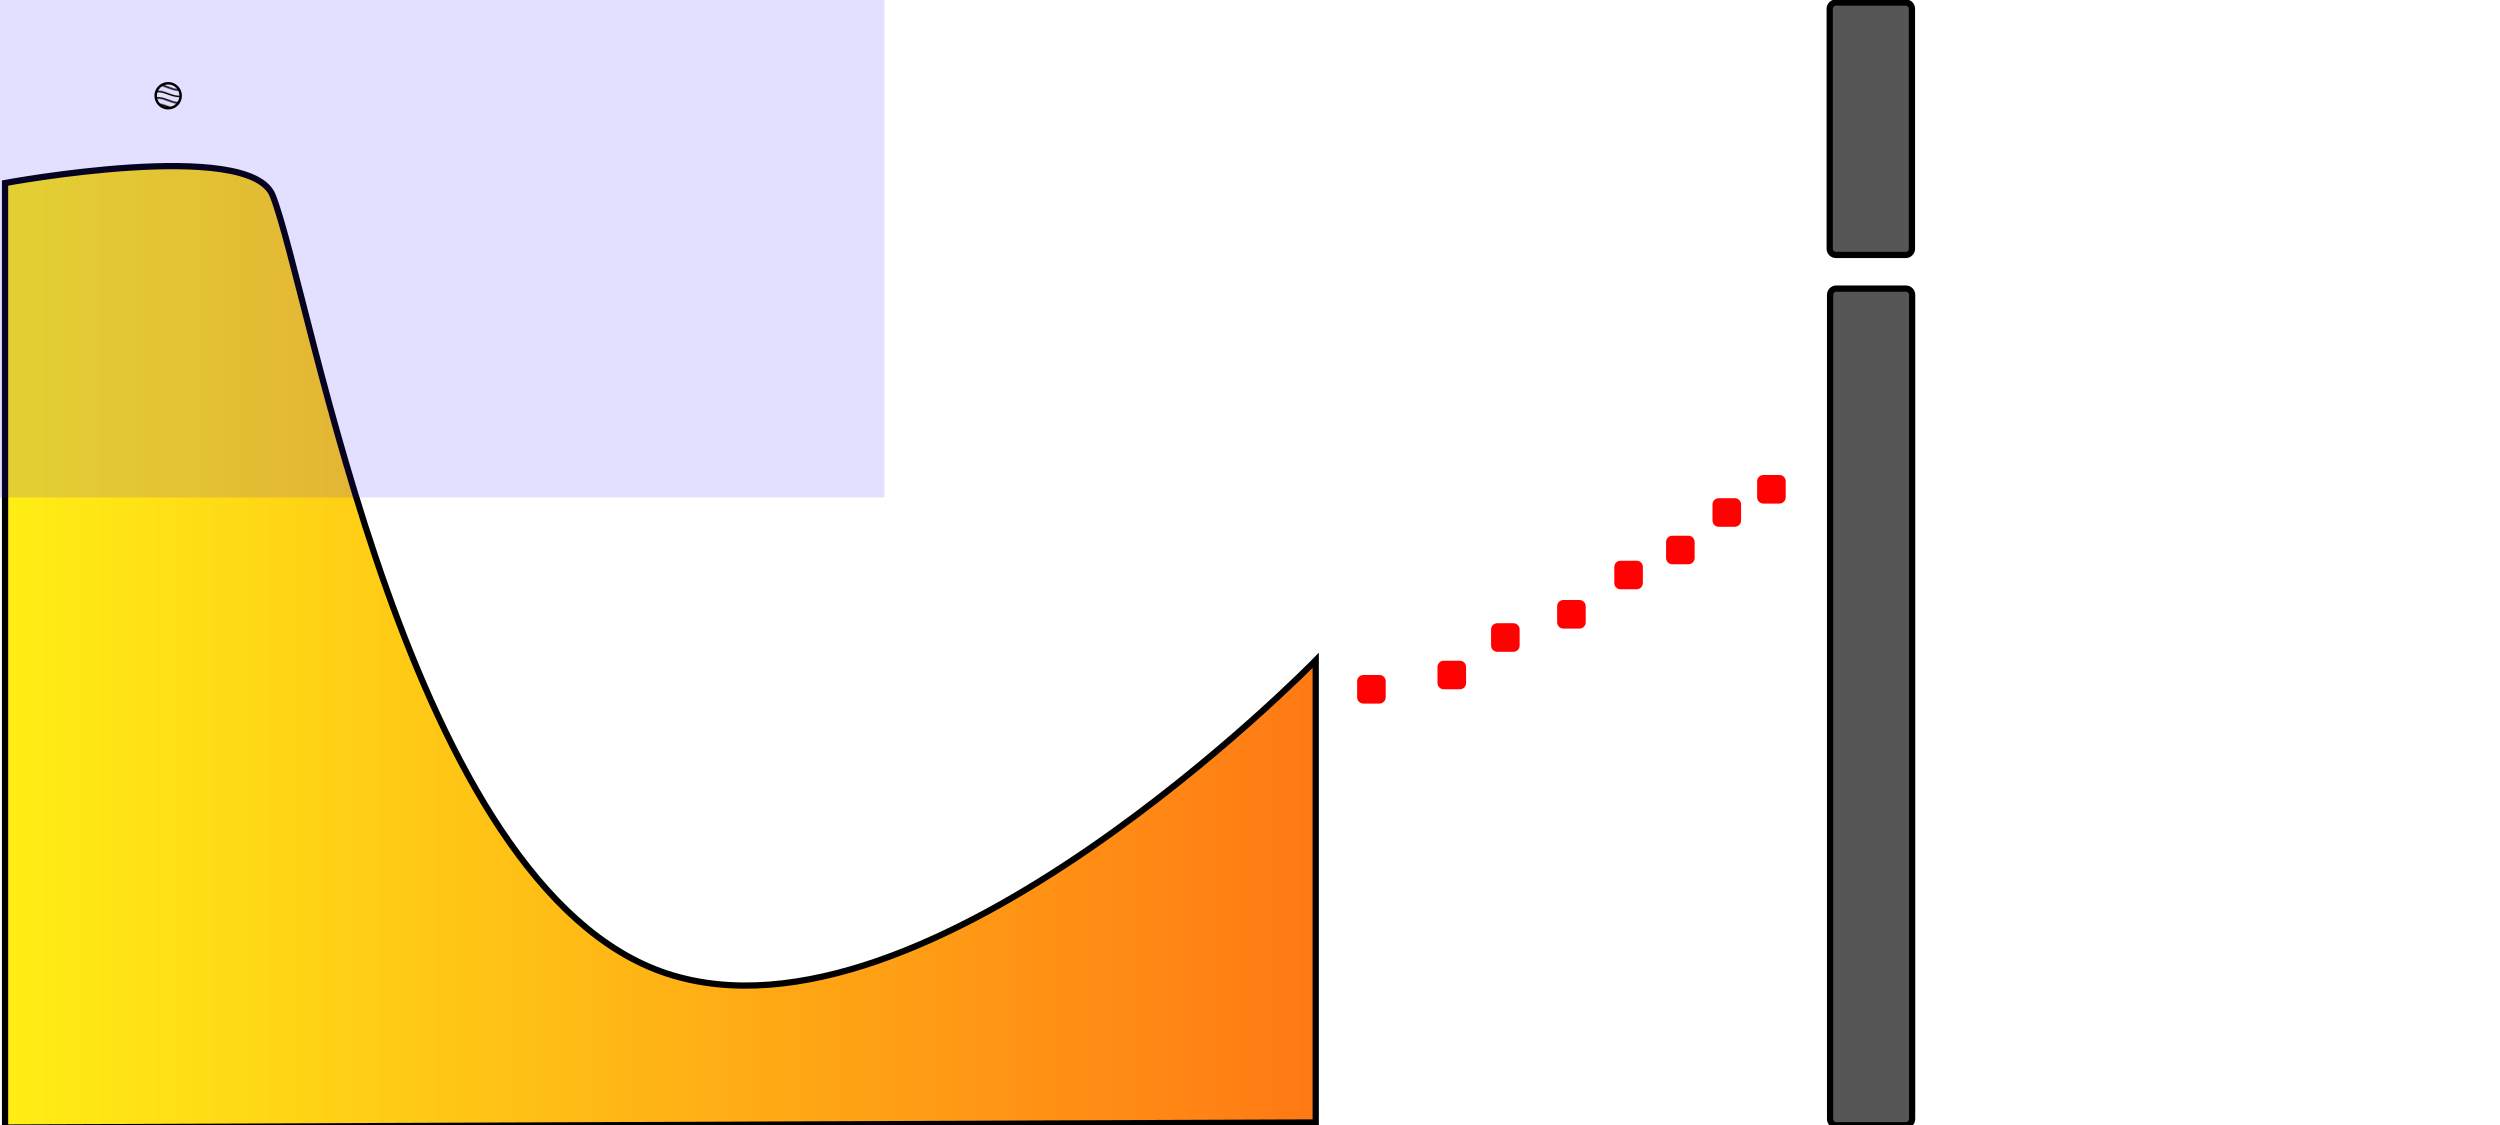
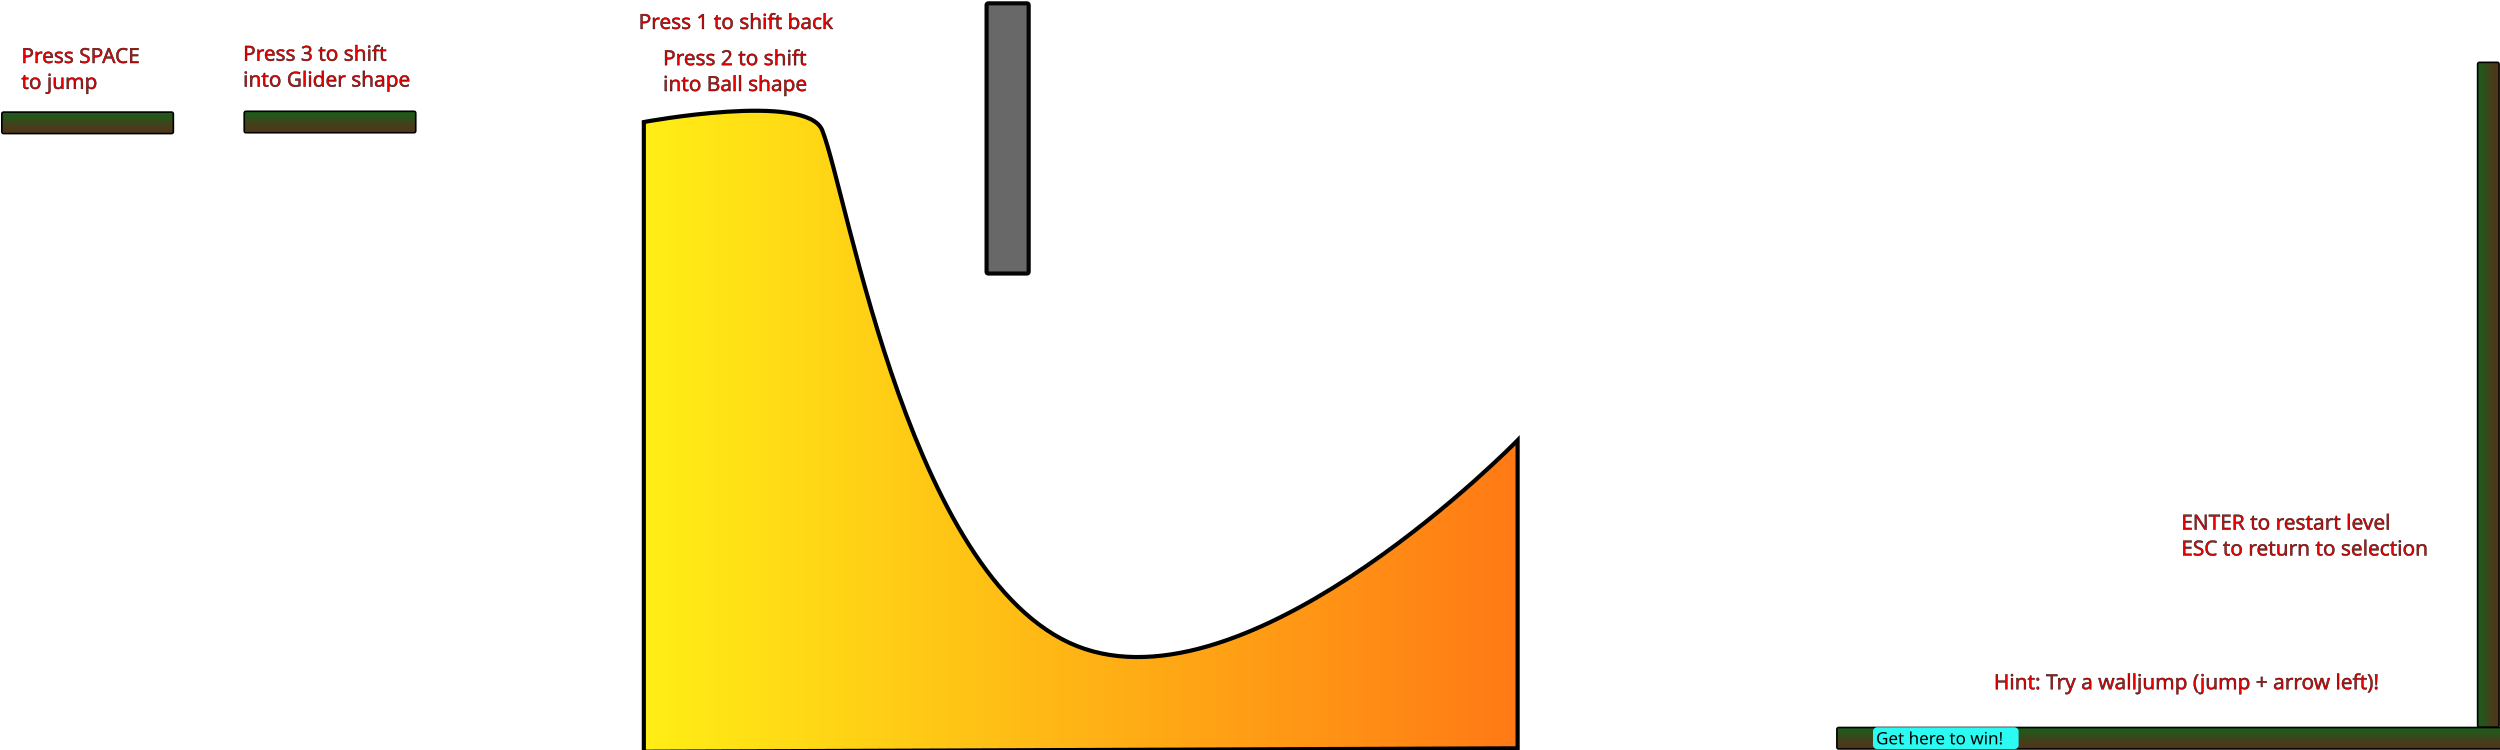
- <svg xmlns="http://www.w3.org/2000/svg" xmlns:xlink="http://www.w3.org/1999/xlink" width="2000" height="900" viewBox="0 0 2000 900" id="svg2" version="1.1">
+ <svg xmlns="http://www.w3.org/2000/svg" xmlns:xlink="http://www.w3.org/1999/xlink" width="3000" height="900" viewBox="0 0 3000 900" id="svg2" version="1.1">
  <defs id="defs4">
+     <pattern xlink:href="#Wavy" id="pattern12938" patternTransform="translate(-58.58885,-1.010153)" />
    <pattern id="Wavy" height="5.181" width="30.066" patternUnits="userSpaceOnUse">
      <path id="path5586" d="M 7.597,0.061 C 5.079,-0.187 2.656,0.302 -0.01,1.788 L -0.01,3.061 C 2.773,1.431 5.173,1.052 7.472,1.280 C 9.770,1.508 11.969,2.361 14.253,3.218 C 18.820,4.931 23.804,6.676 30.066,3.061 L 30.062,1.788 C 23.622,5.497 19.246,3.770 14.691,2.061 C 12.413,1.207 10.115,0.311 7.597,0.061 z " style="fill:black;stroke:none;" />
    </pattern>
    <linearGradient id="linearGradient4168">
      <stop style="stop-color:#ffee15;stop-opacity:1;" offset="0" id="stop4170" />
      <stop style="stop-color:#ff7915;stop-opacity:1" offset="1" id="stop4172" />
    </linearGradient>
-     <linearGradient xlink:href="#linearGradient4168" id="linearGradient4174" x1="3.541" y1="667.164" x2="1053.079" y2="667.164" gradientUnits="userSpaceOnUse" />
+     <linearGradient xlink:href="#linearGradient4168" id="linearGradient4174" x1="3.541" y1="667.164" x2="1053.079" y2="667.164" gradientUnits="userSpaceOnUse" gradientTransform="translate(768.5715,0)" />
+     <linearGradient gradientTransform="matrix(3.146718,0,0,3.393477,-171.8336,-2857.488)" xlink:href="#linearGradient6496" id="linearGradient10336" x1="89.898" y1="926.851" x2="89.898" y2="932.407" gradientUnits="userSpaceOnUse" />
+     <linearGradient id="linearGradient6496">
+       <stop style="stop-color:#1b5d1a;stop-opacity:1;" offset="0" id="stop6498" />
+       <stop style="stop-color:#4c391b;stop-opacity:1" offset="1" id="stop6500" />
+     </linearGradient>
+     <linearGradient gradientTransform="matrix(3.146718,0,0,3.393477,119.0385,-2858.455)" xlink:href="#linearGradient6496" id="linearGradient10336-1" x1="89.898" y1="926.851" x2="89.898" y2="932.407" gradientUnits="userSpaceOnUse" />
+     <linearGradient gradientTransform="matrix(12.19691,0,0,3.393477,1529.719,-2119.024)" xlink:href="#linearGradient6496" id="linearGradient10336-1-8" x1="89.898" y1="926.851" x2="89.898" y2="932.407" gradientUnits="userSpaceOnUse" />
+     <linearGradient gradientTransform="matrix(12.19691,0,0,3.393478,-1699.523,-171.2343)" xlink:href="#linearGradient6496" id="linearGradient10336-1-8-4" x1="89.898" y1="926.851" x2="89.898" y2="932.407" gradientUnits="userSpaceOnUse" />
  </defs>
  <g id="layer1" transform="translate(0,-152.3634)">
-     <path style="fill:url(#linearGradient4174);fill-opacity:1;fill-rule:evenodd;stroke:#000000;stroke-width:5;stroke-linecap:butt;stroke-linejoin:miter;stroke-miterlimit:4;stroke-dasharray:none;stroke-opacity:1" d="m 4.041,1054.384 0,-755.594 c 0,0 195.97,-36.365 214.152,10.102 31.252,79.865 107.076,553.564 315.168,622.254 208.091,68.69 519.218,-250.518 519.218,-250.518 l 0,369.716 z" id="path4166" />
-     <rect style="fill:#565656;fill-opacity:1;fill-rule:nonzero;stroke:#000000;stroke-width:5;stroke-linejoin:miter;stroke-miterlimit:4;stroke-dasharray:none;stroke-opacity:1" id="rect5675" width="65.625" height="669.325" x="1464.064" y="383.227" ry="5" rx="5">
-       </rect>
-     <rect style="fill:#565656;fill-opacity:1;fill-rule:nonzero;stroke:#000000;stroke-width:5;stroke-miterlimit:4;stroke-dasharray:none;stroke-opacity:1" id="rect5677" width="65.8" height="201.936" x="1463.767" y="154.394" ry="5" rx="5">
-       </rect>
+     <path style="fill:url(#linearGradient4174);fill-opacity:1;fill-rule:evenodd;stroke:#000000;stroke-width:5;stroke-linecap:butt;stroke-linejoin:miter;stroke-miterlimit:4;stroke-dasharray:none;stroke-opacity:1" d="m 772.612,1054.384 0,-755.594 c 0,0 195.97,-36.365 214.152,10.102 31.252,79.865 107.076,553.564 315.168,622.254 208.091,68.69 519.218,-250.518 519.218,-250.518 l 0,369.716 z" id="path4166" />
+     <rect style="fill:url(#linearGradient10336);fill-opacity:1;fill-rule:nonzero;stroke:#000000;stroke-width:2;stroke-linejoin:miter;stroke-miterlimit:4;stroke-dasharray:none;stroke-opacity:1" id="rect6323" width="205.819" height="25.709" x="2.198" y="286.902" rx="2" ry="2" />
+     <rect style="fill:url(#linearGradient10336-1);fill-opacity:1;fill-rule:nonzero;stroke:#000000;stroke-width:2;stroke-linejoin:miter;stroke-miterlimit:4;stroke-dasharray:none;stroke-opacity:1" id="rect6323-4" width="205.819" height="25.709" x="293.07" y="285.935" rx="2" ry="2" />
+     <rect style="opacity:0.98;fill:#656565;fill-opacity:1;fill-rule:nonzero;stroke:#000000;stroke-width:5;stroke-miterlimit:4;stroke-dasharray:none;stroke-opacity:1" id="rect12936" width="50.508" height="324.259" x="1183.899" y="156.358" rx="2" ry="2" />
+     <rect style="fill:url(#linearGradient10336-1-8);fill-opacity:1;fill-rule:nonzero;stroke:#000000;stroke-width:2;stroke-linejoin:miter;stroke-miterlimit:4;stroke-dasharray:none;stroke-opacity:1" id="rect6323-4-6" width="797.768" height="25.709" x="2204.279" y="1025.367" rx="2" ry="2" />
+     <rect style="fill:url(#linearGradient10336-1-8-4);fill-opacity:1;fill-rule:nonzero;stroke:#000000;stroke-width:2;stroke-linejoin:miter;stroke-miterlimit:4;stroke-dasharray:none;stroke-opacity:1" id="rect6323-4-6-8" width="797.768" height="25.709" x="-1024.963" y="2973.156" rx="2" ry="2" transform="matrix(0,-1,1,0,0,0)" />
  </g>
-   <g id="layer2" style="display:inline">
+   <g id="layer3">
+     <text xml:space="preserve" style="font-style:normal;font-weight:normal;font-size:24.903px;line-height:125%;font-family:sans-serif;letter-spacing:0px;word-spacing:0px;fill:#f00000;fill-opacity:1;stroke:#000000;stroke-width:0.5;stroke-linecap:butt;stroke-linejoin:miter;stroke-miterlimit:4;stroke-dasharray:none;stroke-opacity:1" x="25.602" y="228.441" id="text12930" transform="matrix(1.002174,0,0,0.997831,0,-152.3634)">
+       <tspan id="tspan12932" x="25.602" y="228.441" style="stroke-width:0.5;stroke-miterlimit:4;stroke-dasharray:none">Press SPACE</tspan>
+       <tspan x="25.602" y="259.57" id="tspan12934" style="stroke-width:0.5;stroke-miterlimit:4;stroke-dasharray:none">to jump</tspan>
+     </text>
+     <text xml:space="preserve" style="font-style:normal;font-weight:normal;font-size:24.903px;line-height:125%;font-family:sans-serif;letter-spacing:0px;word-spacing:0px;fill:#f00000;fill-opacity:1;stroke:#000000;stroke-width:0.5;stroke-linecap:butt;stroke-linejoin:miter;stroke-miterlimit:4;stroke-dasharray:none;stroke-opacity:1" x="291.107" y="225.736" id="text12930-6" transform="matrix(1.002174,0,0,0.997831,0,-152.3634)">
+       <tspan x="291.107" y="225.736" id="tspan12934-1" style="stroke-width:0.5;stroke-miterlimit:4;stroke-dasharray:none">Press 3 to shift </tspan>
+       <tspan x="291.107" y="256.865" style="stroke-width:0.5;stroke-miterlimit:4;stroke-dasharray:none" id="tspan12963">into Glider shape</tspan>
+     </text>
+     <text xml:space="preserve" style="font-style:normal;font-weight:normal;font-size:24.903px;line-height:125%;font-family:sans-serif;letter-spacing:0px;word-spacing:0px;fill:#f00000;fill-opacity:1;stroke:#000000;stroke-width:0.5;stroke-linecap:butt;stroke-linejoin:miter;stroke-miterlimit:4;stroke-dasharray:none;stroke-opacity:1" x="764.735" y="34.791" id="text12930-6-6" transform="scale(1.002174,0.997831)">
+       <tspan x="764.735" y="34.791" style="stroke-width:0.5;stroke-miterlimit:4;stroke-dasharray:none" id="tspan12963-9">Press 1 to shift back</tspan>
+     </text>
+     <text xml:space="preserve" style="font-style:normal;font-weight:normal;font-size:24.903px;line-height:125%;font-family:sans-serif;letter-spacing:0px;word-spacing:0px;fill:#f00000;fill-opacity:1;stroke:#000000;stroke-width:0.5;stroke-linecap:butt;stroke-linejoin:miter;stroke-miterlimit:4;stroke-dasharray:none;stroke-opacity:1" x="793.966" y="78.322" id="text12930-6-8" transform="scale(1.002174,0.997831)">
+       <tspan x="793.966" y="78.322" id="tspan12934-1-8" style="stroke-width:0.5;stroke-miterlimit:4;stroke-dasharray:none">Press 2 to shift </tspan>
+       <tspan x="793.966" y="109.451" style="stroke-width:0.5;stroke-miterlimit:4;stroke-dasharray:none" id="tspan12963-2">into Ball shape</tspan>
+     </text>
+     <text xml:space="preserve" style="font-style:normal;font-weight:normal;font-size:24.903px;line-height:125%;font-family:sans-serif;letter-spacing:0px;word-spacing:0px;fill:#f00000;fill-opacity:1;stroke:#000000;stroke-width:0.5;stroke-linecap:butt;stroke-linejoin:miter;stroke-miterlimit:4;stroke-dasharray:none;stroke-opacity:1" x="2611.848" y="636.894" id="text12930-6-6-6" transform="scale(1.002174,0.997831)">
+       <tspan x="2611.848" y="636.894" style="stroke-width:0.5;stroke-miterlimit:4;stroke-dasharray:none" id="tspan12963-9-3">ENTER to restart level</tspan>
+       <tspan x="2611.848" y="668.023" style="stroke-width:0.5;stroke-miterlimit:4;stroke-dasharray:none" id="tspan13128">ESC to return to selection</tspan>
+     </text>
+     <text xml:space="preserve" style="font-style:normal;font-weight:normal;font-size:24.903px;line-height:125%;font-family:sans-serif;letter-spacing:0px;word-spacing:0px;fill:#f00000;fill-opacity:1;stroke:#000000;stroke-width:0.5;stroke-linecap:butt;stroke-linejoin:miter;stroke-miterlimit:4;stroke-dasharray:none;stroke-opacity:1" x="2387.504" y="828.861" id="text12930-6-6-6-7" transform="scale(1.002174,0.997831)">
+       <tspan x="2387.504" y="828.861" style="stroke-width:0.5;stroke-miterlimit:4;stroke-dasharray:none" id="tspan13128-3">Hint: Try a walljump (jump + arrow left)!</tspan>
+     </text>
+     <rect style="opacity:0.98;fill:#2bfff7;fill-opacity:1;fill-rule:nonzero;stroke:none;stroke-width:2;stroke-miterlimit:4;stroke-dasharray:none;stroke-opacity:1" id="rect13792" width="174.756" height="26.264" x="2247.589" y="872.726" rx="5" ry="5" />
+     <text xml:space="preserve" style="font-style:normal;font-weight:normal;font-size:20.422px;line-height:125%;font-family:sans-serif;letter-spacing:0px;word-spacing:0px;fill:#000000;fill-opacity:1;stroke:none;stroke-width:1px;stroke-linecap:butt;stroke-linejoin:miter;stroke-opacity:1" x="2251.263" y="893.206" id="text13796">
+       <tspan id="tspan13798" x="2251.263" y="893.206">Get here to win!</tspan>
+     </text>
+   </g>
+   <g id="layer2" style="display:none">
    <rect style="display:inline;fill:#2e15ff;fill-opacity:0.134;fill-rule:nonzero;stroke:none;stroke-width:4;stroke-miterlimit:4;stroke-dasharray:none;stroke-opacity:1" id="rect4236" width="707.481" height="397.958" x="-6.1035156e-005" y="2.3841561e-007" />
-     <rect style="fill:url(#Wavy);fill-opacity:1.0;fill-rule:nonzero;stroke:#000000;stroke-width:2;stroke-miterlimit:4;stroke-dasharray:none;stroke-opacity:1" id="rect4156" width="20" height="20" x="124.528" y="66.597" ry="10" />
-     <rect style="fill:#ff0101;fill-opacity:1;fill-rule:nonzero;stroke:none;stroke-width:5;stroke-linejoin:miter;stroke-miterlimit:4;stroke-dasharray:none;stroke-opacity:1" id="rect5679" width="22.857" height="22.857" x="1150" y="528.571" rx="5" ry="5" />
-     <rect style="display:inline;fill:#ff0101;fill-opacity:1;fill-rule:nonzero;stroke:none;stroke-width:5;stroke-linejoin:miter;stroke-miterlimit:4;stroke-dasharray:none;stroke-opacity:1" id="rect5679-6" width="22.857" height="22.857" x="1245.714" y="480" rx="5" ry="5" />
-     <rect style="display:inline;fill:#ff0101;fill-opacity:1;fill-rule:nonzero;stroke:none;stroke-width:5;stroke-linejoin:miter;stroke-miterlimit:4;stroke-dasharray:none;stroke-opacity:1" id="rect5679-5" width="22.857" height="22.857" x="1332.857" y="428.571" rx="5" ry="5" />
-     <rect style="display:inline;fill:#ff0101;fill-opacity:1;fill-rule:nonzero;stroke:none;stroke-width:5;stroke-linejoin:miter;stroke-miterlimit:4;stroke-dasharray:none;stroke-opacity:1" id="rect5679-1" width="22.857" height="22.857" x="1405.714" y="380" rx="5" ry="5" />
-     <rect style="display:inline;fill:#ff0101;fill-opacity:1;fill-rule:nonzero;stroke:none;stroke-width:5;stroke-linejoin:miter;stroke-miterlimit:4;stroke-dasharray:none;stroke-opacity:1" id="rect5679-4" width="22.857" height="22.857" x="1085.714" y="540" rx="5" ry="5" />
-     <rect style="display:inline;fill:#ff0101;fill-opacity:1;fill-rule:nonzero;stroke:none;stroke-width:5;stroke-linejoin:miter;stroke-miterlimit:4;stroke-dasharray:none;stroke-opacity:1" id="rect5679-3" width="22.857" height="22.857" x="1192.857" y="498.571" rx="5" ry="5" />
-     <rect style="display:inline;fill:#ff0101;fill-opacity:1;fill-rule:nonzero;stroke:none;stroke-width:5;stroke-linejoin:miter;stroke-miterlimit:4;stroke-dasharray:none;stroke-opacity:1" id="rect5679-41" width="22.857" height="22.857" x="1291.429" y="448.571" rx="5" ry="5" />
-     <rect style="display:inline;fill:#ff0101;fill-opacity:1;fill-rule:nonzero;stroke:none;stroke-width:5;stroke-linejoin:miter;stroke-miterlimit:4;stroke-dasharray:none;stroke-opacity:1" id="rect5679-0" width="22.857" height="22.857" x="1370" y="398.571" rx="5" ry="5" />
+     <rect style="fill:url(#pattern12938);fill-opacity:1;fill-rule:nonzero;stroke:#000000;stroke-width:2;stroke-miterlimit:4;stroke-dasharray:none;stroke-opacity:1" id="rect4156" width="20" height="20" x="65.939" y="65.587" ry="10" rx="10" />
+     <rect style="fill:#ff0101;fill-opacity:1;fill-rule:nonzero;stroke:none;stroke-width:5;stroke-linejoin:miter;stroke-miterlimit:4;stroke-dasharray:none;stroke-opacity:1" id="rect5679" width="22.857" height="22.857" x="240.863" y="205.323" rx="5" ry="5" />
+     <rect style="display:inline;fill:#ff0101;fill-opacity:1;fill-rule:nonzero;stroke:none;stroke-width:5;stroke-linejoin:miter;stroke-miterlimit:4;stroke-dasharray:none;stroke-opacity:1" id="rect5679-6" width="22.857" height="22.857" x="610.328" y="217.36" rx="5" ry="5" />
+     <rect style="display:inline;fill:#ff0101;fill-opacity:1;fill-rule:nonzero;stroke:none;stroke-width:5;stroke-linejoin:miter;stroke-miterlimit:4;stroke-dasharray:none;stroke-opacity:1" id="rect5679-3" width="22.857" height="22.857" x="538.278" y="218.759" rx="5" ry="5" />
+     <rect style="display:inline;fill:#ff0101;fill-opacity:1;fill-rule:nonzero;stroke:none;stroke-width:5;stroke-linejoin:miter;stroke-miterlimit:4;stroke-dasharray:none;stroke-opacity:1" id="rect5679-41" width="22.857" height="22.857" x="689.378" y="215.226" rx="5" ry="5" />
+     <circle style="opacity:0.98;fill:#feffc4;fill-opacity:1;fill-rule:nonzero;stroke:none;stroke-width:2;stroke-miterlimit:4;stroke-dasharray:none;stroke-opacity:1" id="path13153" cx="103.571" cy="119.286" r="83.571" />
+     <circle style="display:inline;opacity:0.98;fill:#feffc4;fill-opacity:1;fill-rule:nonzero;stroke:none;stroke-width:2;stroke-miterlimit:4;stroke-dasharray:none;stroke-opacity:1" id="path13153-7" cx="407.143" cy="120" r="83.571" />
+     <circle style="display:inline;opacity:0.98;fill:#feffc4;fill-opacity:1;fill-rule:nonzero;stroke:none;stroke-width:2;stroke-miterlimit:4;stroke-dasharray:none;stroke-opacity:1" id="path13153-8" cx="895.714" cy="72.857" r="83.571" />
+     <circle style="display:inline;opacity:0.98;fill:#feffc4;fill-opacity:1;fill-rule:nonzero;stroke:none;stroke-width:2;stroke-miterlimit:4;stroke-dasharray:none;stroke-opacity:1" id="path13153-0" cx="2781.429" cy="644.286" r="83.571" />
+     <circle style="display:inline;opacity:0.98;fill:#feffc4;fill-opacity:1;fill-rule:nonzero;stroke:none;stroke-width:2;stroke-miterlimit:4;stroke-dasharray:none;stroke-opacity:1" id="path13153-78" cx="2484.286" cy="828.571" r="83.571" />
+     <circle style="display:inline;opacity:0.98;fill:#feffc4;fill-opacity:1;fill-rule:nonzero;stroke:none;stroke-width:2;stroke-miterlimit:4;stroke-dasharray:none;stroke-opacity:1" id="path13153-5" cx="2731.429" cy="824.286" r="83.571" />
+     <rect style="opacity:0.98;fill:#ed2bff;fill-opacity:0.461;fill-rule:nonzero;stroke:none;stroke-width:2;stroke-miterlimit:4;stroke-dasharray:none;stroke-opacity:1" id="rect13794" width="153.543" height="23.739" x="2257.691" y="853.533" rx="5" ry="5" />
  </g>
</svg>
